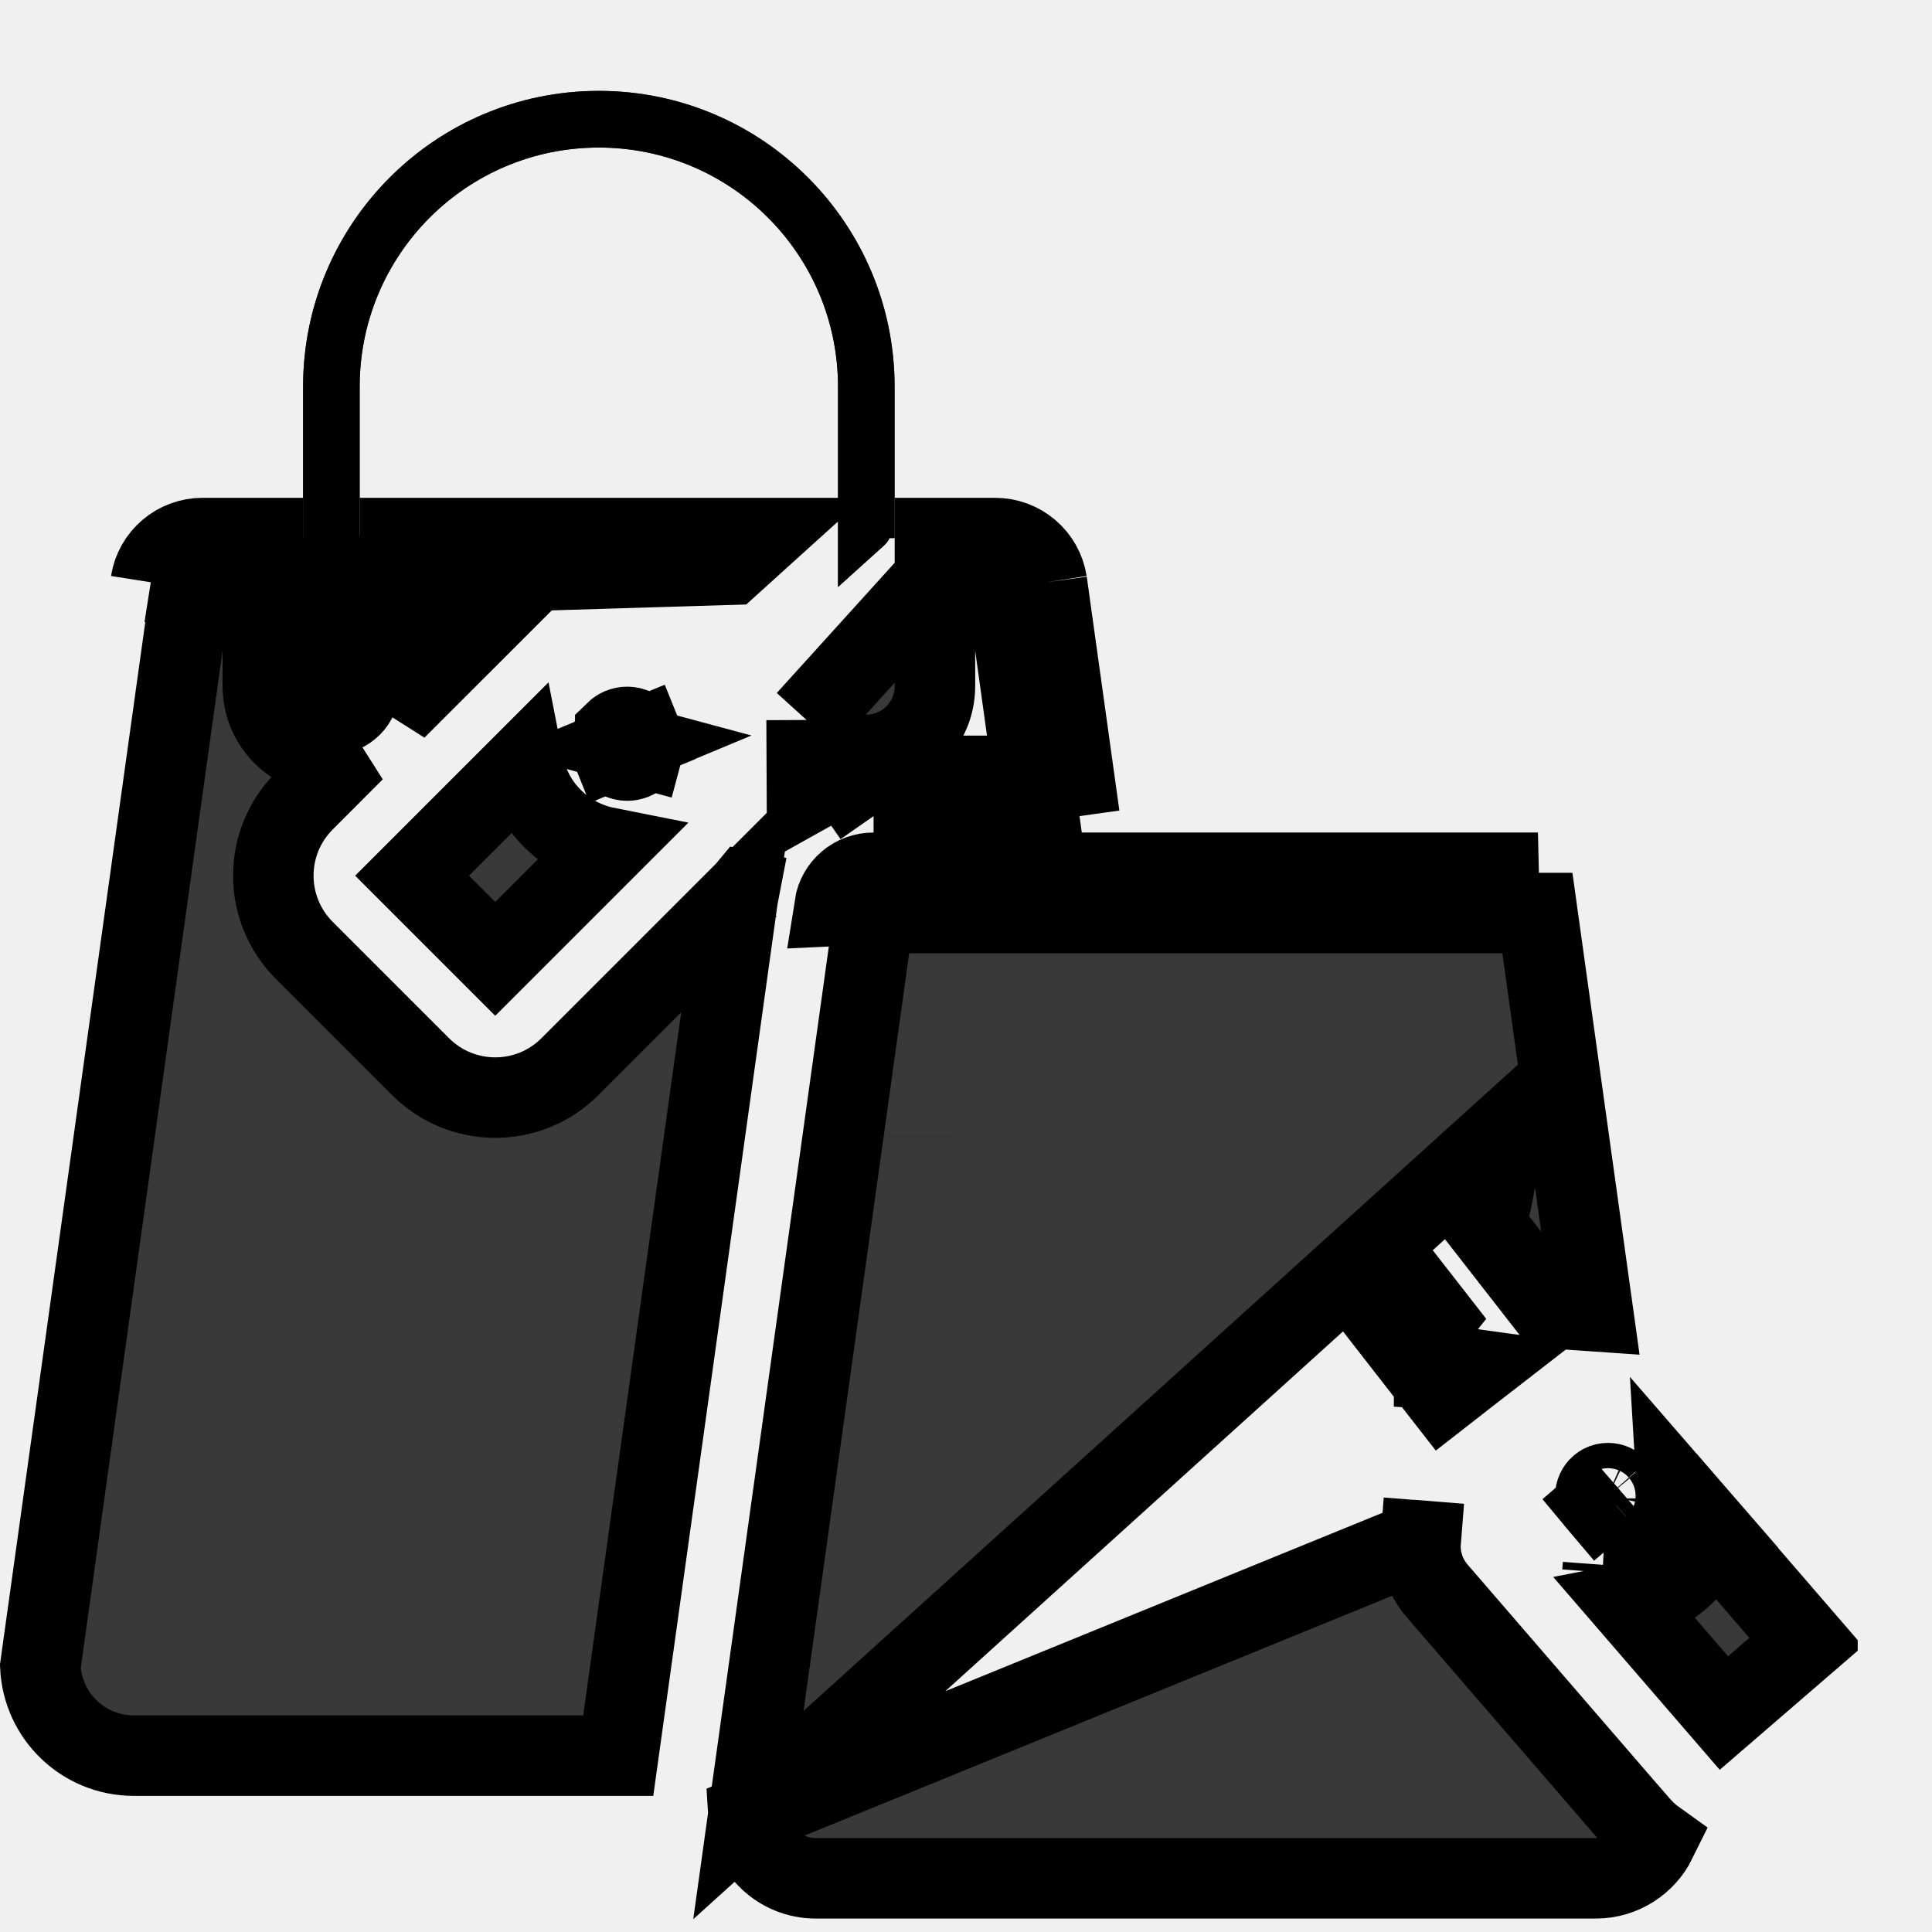
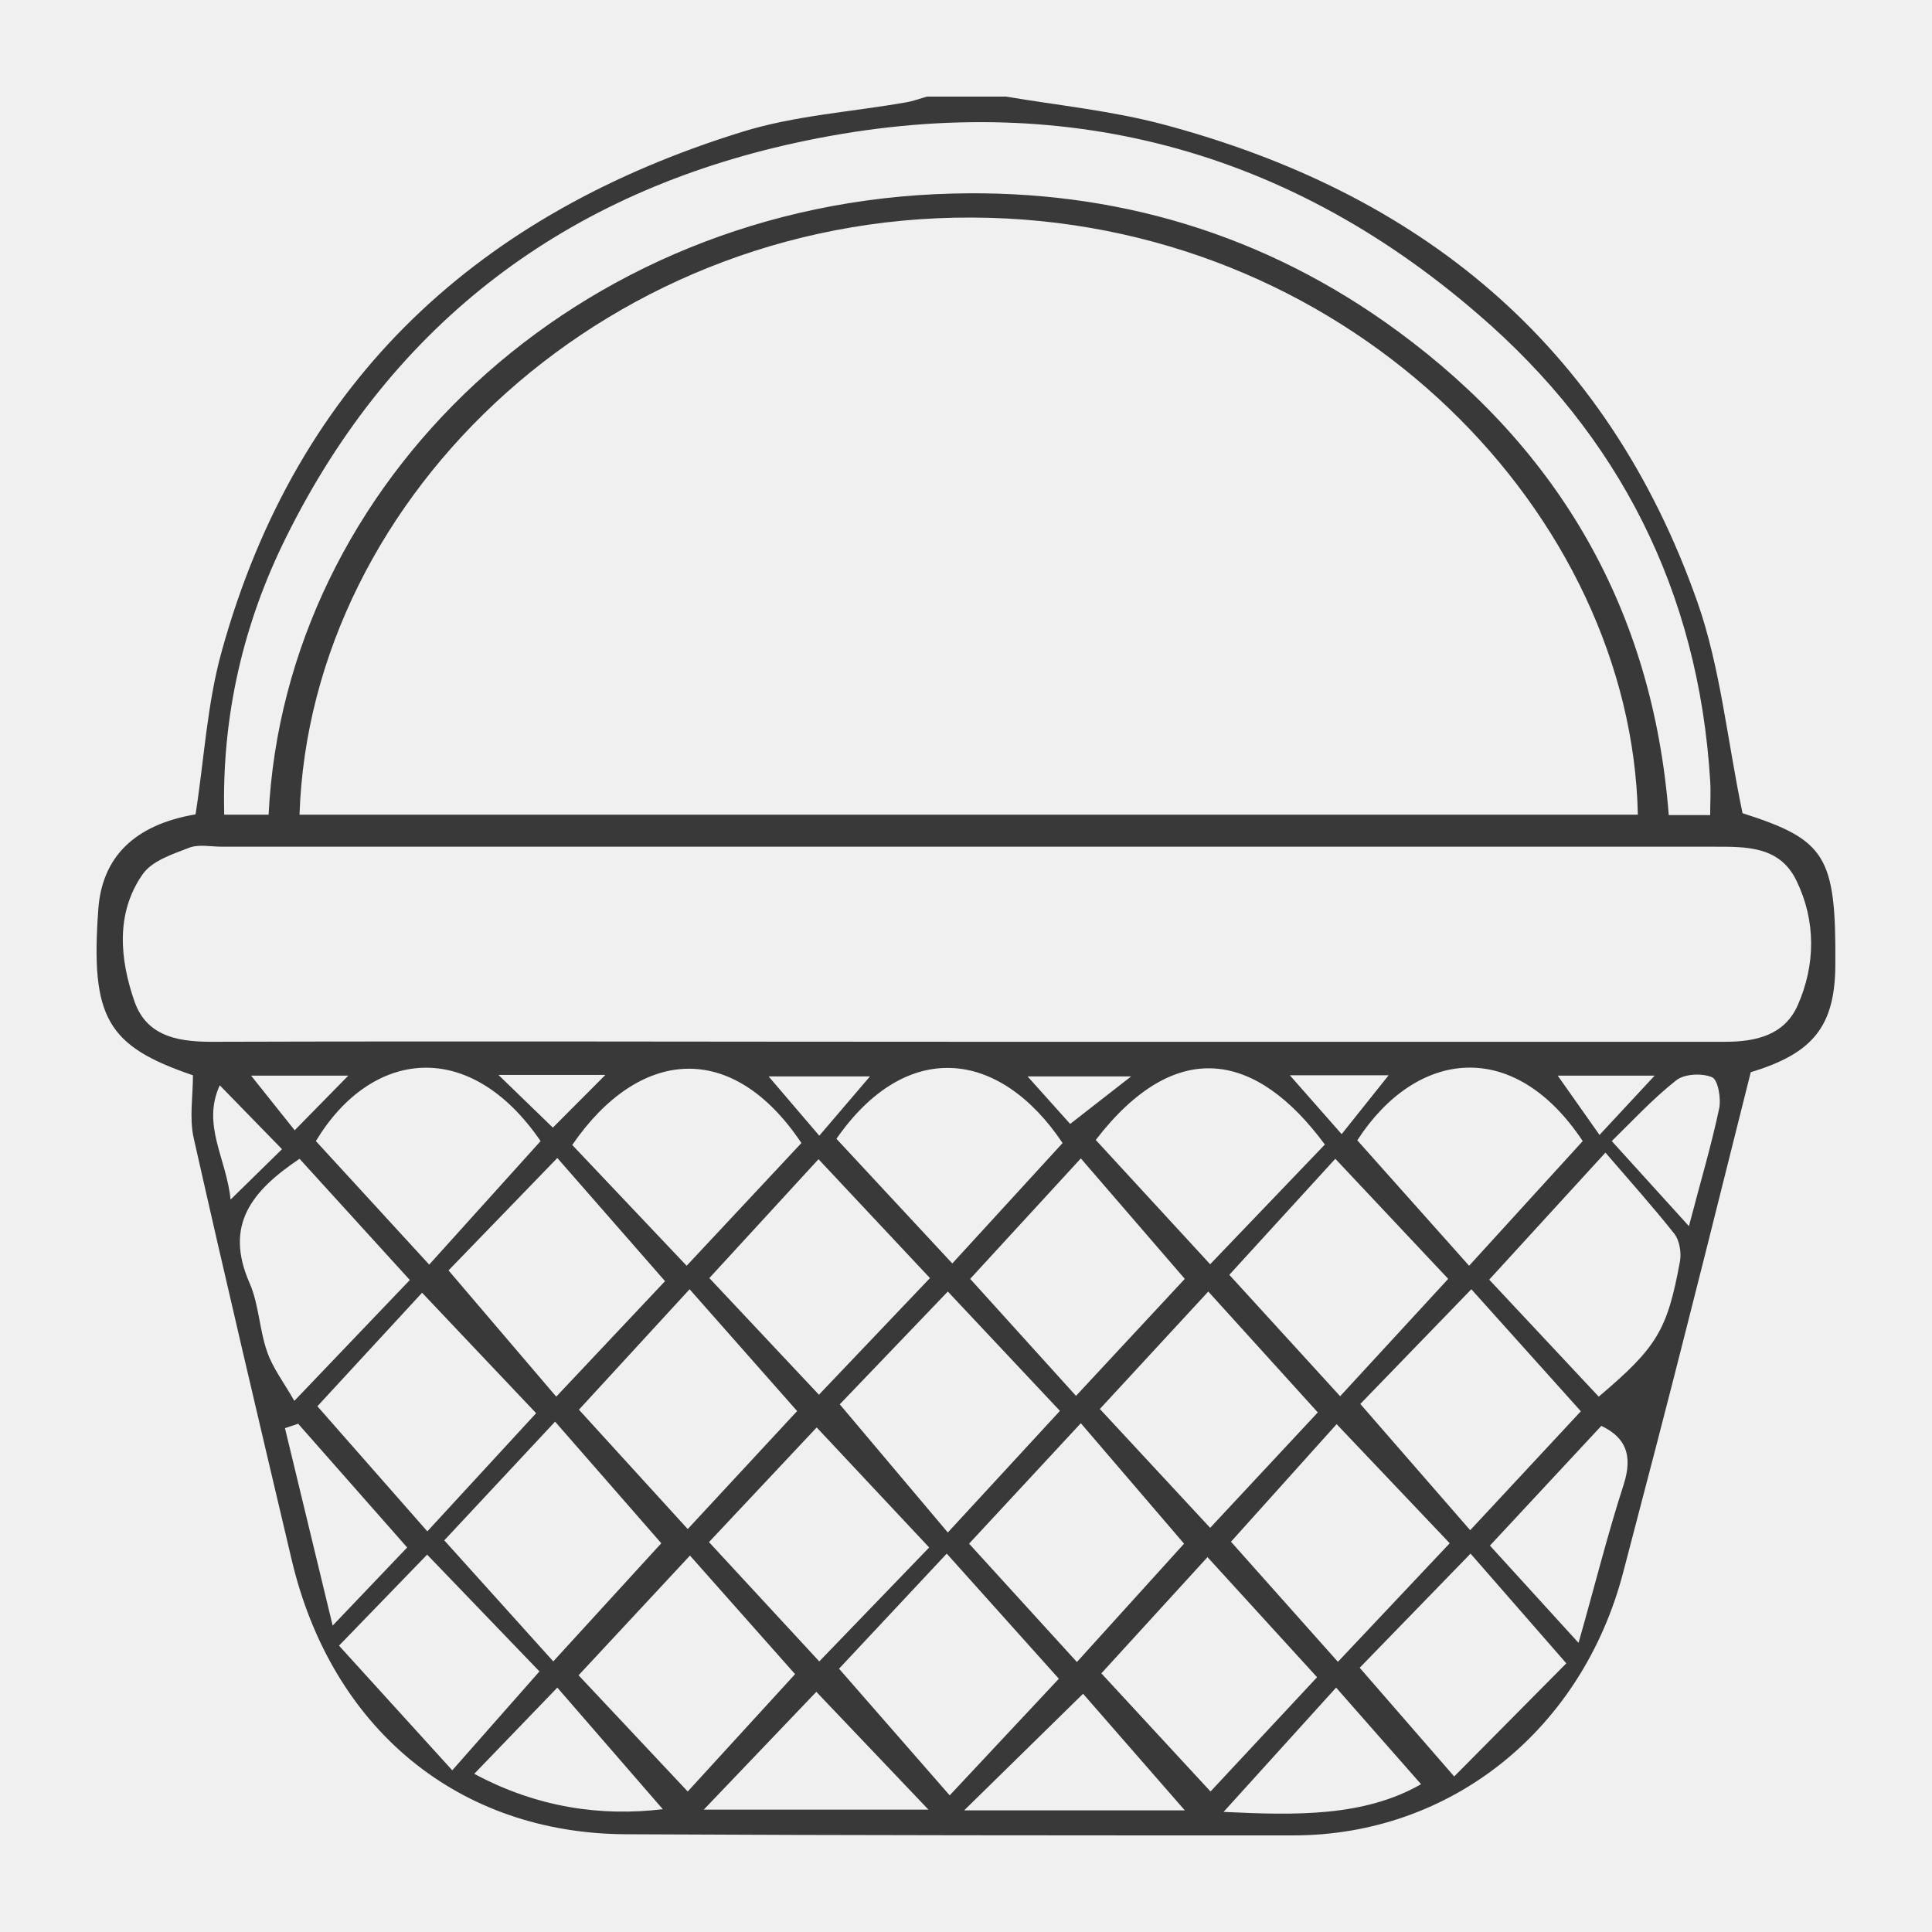
- <svg xmlns="http://www.w3.org/2000/svg" width="24" height="24" viewBox="0 0 24 24" fill="none">
-   <g clip-path="url(#clip0_504_1120)">
-     <mask id="path-1-inside-1_504_1120" fill="white">
-       <path d="M4.468 4.804C4.468 3.163 5.798 1.833 7.439 1.833C9.08 1.833 10.41 3.163 10.41 4.804V7.292L10.984 6.774C11.012 6.748 11.034 6.718 11.051 6.684H11.113V4.804C11.113 2.775 9.468 1.129 7.439 1.129C5.41 1.129 3.765 2.775 3.765 4.804V6.684H4.468V4.804Z" />
-     </mask>
-     <path d="M4.468 4.804C4.468 3.163 5.798 1.833 7.439 1.833C9.08 1.833 10.41 3.163 10.41 4.804V7.292L10.984 6.774C11.012 6.748 11.034 6.718 11.051 6.684H11.113V4.804C11.113 2.775 9.468 1.129 7.439 1.129C5.41 1.129 3.765 2.775 3.765 4.804V6.684H4.468V4.804Z" fill="#393939" />
-     <path d="M10.41 7.292H9.41V9.542L11.08 8.034L10.41 7.292ZM10.984 6.774L11.654 7.516L11.659 7.511L10.984 6.774ZM11.051 6.684V5.684H10.426L10.152 6.245L11.051 6.684ZM11.113 6.684V7.684H12.113V6.684H11.113ZM3.765 6.684H2.765V7.684H3.765V6.684ZM4.468 6.684V7.684H5.468V6.684H4.468ZM5.468 4.804C5.468 3.715 6.351 2.833 7.439 2.833V0.833C5.246 0.833 3.468 2.611 3.468 4.804H5.468ZM7.439 2.833C8.527 2.833 9.41 3.715 9.41 4.804H11.41C11.41 2.611 9.632 0.833 7.439 0.833V2.833ZM9.41 4.804V7.292H11.41V4.804H9.41ZM11.08 8.034L11.654 7.516L10.314 6.031L9.74 6.55L11.08 8.034ZM11.659 7.511C11.779 7.401 11.878 7.27 11.95 7.123L10.152 6.245C10.191 6.165 10.244 6.095 10.309 6.036L11.659 7.511ZM11.051 7.684H11.113V5.684H11.051V7.684ZM12.113 6.684V4.804H10.113V6.684H12.113ZM12.113 4.804C12.113 2.222 10.021 0.129 7.439 0.129V2.129C8.916 2.129 10.113 3.327 10.113 4.804H12.113ZM7.439 0.129C4.857 0.129 2.765 2.222 2.765 4.804H4.765C4.765 3.327 5.962 2.129 7.439 2.129V0.129ZM2.765 4.804V6.684H4.765V4.804H2.765ZM3.765 7.684H4.468V5.684H3.765V7.684ZM5.468 6.684V4.804H3.468V6.684H5.468Z" fill="black" mask="url(#path-1-inside-1_504_1120)" />
-     <mask id="path-3-inside-2_504_1120" fill="white">
-       <path d="M17.304 15.135C17.15 15.255 17.123 15.476 17.242 15.629L17.509 15.971C17.66 15.766 17.785 15.542 17.883 15.306L17.797 15.197C17.678 15.043 17.457 15.016 17.304 15.135Z" />
-     </mask>
-     <path d="M17.304 15.135C17.15 15.255 17.123 15.476 17.242 15.629L17.509 15.971C17.66 15.766 17.785 15.542 17.883 15.306L17.797 15.197C17.678 15.043 17.457 15.016 17.304 15.135Z" fill="#393939" />
-     <path d="M17.242 15.629L16.453 16.243L16.453 16.243L17.242 15.629ZM17.509 15.971L16.72 16.585L17.531 17.628L18.314 16.564L17.509 15.971ZM17.883 15.306L18.807 15.686L19.028 15.15L18.672 14.692L17.883 15.306ZM17.797 15.197L18.587 14.583L18.587 14.582L17.797 15.197ZM16.689 14.346C16.1 14.805 15.995 15.654 16.453 16.243L18.031 15.015C18.251 15.297 18.201 15.704 17.918 15.924L16.689 14.346ZM16.453 16.243L16.72 16.585L18.298 15.357L18.031 15.015L16.453 16.243ZM18.314 16.564C18.514 16.293 18.679 15.998 18.807 15.686L16.958 14.926C16.892 15.086 16.806 15.239 16.703 15.379L18.314 16.564ZM18.672 14.692L18.587 14.583L17.008 15.81L17.093 15.92L18.672 14.692ZM18.587 14.582C18.128 13.993 17.279 13.888 16.69 14.346L17.917 15.925C17.635 16.144 17.228 16.094 17.008 15.811L18.587 14.582Z" fill="black" mask="url(#path-3-inside-2_504_1120)" />
-     <path d="M7.985 9.159L7.791 9.239L7.791 9.239L7.791 9.239L7.993 9.294C8.005 9.25 8.003 9.203 7.985 9.159ZM7.985 9.159L7.792 9.239L7.791 9.239L7.791 9.239L7.791 9.239L7.791 9.239L7.791 9.239L7.589 9.185L7.79 9.239L7.598 9.319C7.581 9.277 7.577 9.231 7.589 9.185C7.599 9.149 7.618 9.117 7.643 9.092C7.643 9.092 7.643 9.092 7.643 9.091C7.682 9.053 7.734 9.03 7.791 9.03C7.829 9.03 7.865 9.04 7.896 9.058C7.896 9.058 7.896 9.058 7.896 9.058C7.935 9.081 7.967 9.116 7.985 9.159ZM7.791 9.239L7.791 9.24L7.791 9.24L7.791 9.24L7.993 9.294C7.984 9.328 7.966 9.361 7.939 9.387C7.899 9.428 7.845 9.448 7.791 9.448C7.755 9.448 7.719 9.439 7.687 9.42C7.646 9.397 7.615 9.361 7.598 9.32L7.791 9.24L7.791 9.24L7.791 9.239Z" fill="#393939" stroke="black" />
-     <path d="M3.265 7.184V6.684H2.518C2.197 6.683 1.923 6.916 1.873 7.233M3.265 7.184H2.518H2.516V7.184C2.443 7.184 2.38 7.236 2.368 7.308M3.265 7.184V8.525C3.265 8.996 3.646 9.377 4.116 9.377C4.216 9.377 4.312 9.36 4.401 9.328L3.78 9.95L3.78 9.95C3.267 10.462 3.267 11.293 3.78 11.806C3.78 11.806 3.78 11.806 3.78 11.806L5.224 13.25C5.737 13.763 6.568 13.763 7.08 13.25L9.163 11.167L7.68 21.809H1.659C1.037 21.808 0.529 21.318 0.501 20.701L2.368 7.308M3.265 7.184H3.765V8.525C3.765 8.72 3.922 8.877 4.116 8.877C4.311 8.877 4.468 8.72 4.468 8.525V7.184H4.968M2.368 7.308L2.369 7.302L1.873 7.233M2.368 7.308C2.368 7.309 2.367 7.31 2.367 7.311L1.873 7.233M1.873 7.233L9.071 7.015L9.437 6.684H4.968V7.184M4.968 7.184V8.525C4.968 8.625 4.951 8.721 4.919 8.81L6.49 7.24L6.496 7.234L6.496 7.234C6.514 7.216 6.533 7.2 6.552 7.184H4.968ZM10.02 8.944L10.024 9.852C10.271 9.714 10.554 9.637 10.853 9.638M10.02 8.944L10.852 10.138M10.02 8.944C10.166 9.203 10.444 9.377 10.762 9.377C11.232 9.377 11.614 8.996 11.614 8.525V7.184M10.02 8.944L11.614 7.184M10.853 9.638C10.853 9.638 10.853 9.638 10.854 9.638L10.852 10.138M10.853 9.638H10.852V10.138M10.853 9.638H12.835M10.852 10.138H12.905L12.835 9.638M12.835 9.638H13.34L13.41 10.138L13.005 7.233M12.835 9.638L12.511 7.308M12.511 7.308C12.511 7.309 12.511 7.31 12.511 7.311L13.005 7.233M12.511 7.308L12.51 7.302L13.005 7.233M12.511 7.308C12.498 7.236 12.435 7.184 12.361 7.184L12.36 7.184L11.614 7.184M13.005 7.233C12.955 6.916 12.681 6.683 12.36 6.684H11.614V7.184M9.671 11.148L9.264 11.066L9.259 11.072L9.671 11.148Z" fill="#393939" stroke="black" />
-     <path d="M5.119 10.878L6.503 9.494C6.551 9.74 6.671 9.976 6.862 10.167C7.054 10.358 7.289 10.478 7.536 10.527L6.152 11.911L5.119 10.878Z" fill="#393939" stroke="black" />
-     <path d="M9.297 22.547L10.859 11.342H19.098L19.787 16.287L19.251 16.25L18.446 15.217C18.559 14.861 18.617 14.49 18.617 14.116V14.116L9.297 22.547ZM9.297 22.547C9.323 22.986 9.687 23.332 10.131 23.333H19.826C20.154 23.332 20.44 23.142 20.577 22.863C20.493 22.803 20.417 22.732 20.349 22.653C20.349 22.653 20.348 22.653 20.348 22.652L17.853 19.763C17.704 19.591 17.63 19.367 17.648 19.14L17.648 19.14L18.147 19.179L17.648 19.139L9.297 22.547ZM18.286 17.035L17.923 17.318L17.803 17.164L17.815 17M18.286 17.035L18.314 17.037L18.286 17.035M18.286 17.035L17.815 17.005C17.815 17.003 17.815 17.002 17.815 17M18.286 17.035L18.286 17.035M18.286 17.035L18.317 17.011L17.822 16.943L17.822 16.944L17.82 16.954C17.819 16.963 17.817 16.98 17.815 17M18.286 17.035L17.816 16.998L17.815 17M19.105 10.842H10.851C10.61 10.841 10.404 11.016 10.367 11.254L19.105 10.842ZM17.826 16.38L17.508 15.972C17.407 16.11 17.295 16.239 17.175 16.357L17.484 16.754C17.605 16.638 17.72 16.513 17.826 16.38ZM11.34 14.116C11.34 14.117 11.34 14.117 11.34 14.117V14.116Z" fill="#393939" stroke="black" />
-     <path d="M20.094 18.478C20.127 18.517 20.139 18.567 20.129 18.614C20.129 18.614 20.129 18.615 20.129 18.615C20.124 18.636 20.115 18.657 20.101 18.675C20.071 18.715 20.024 18.738 19.977 18.738C19.976 18.738 19.976 18.738 19.975 18.738C19.953 18.738 19.931 18.733 19.91 18.724C19.889 18.714 19.871 18.7 19.857 18.683L19.975 18.581L19.975 18.581L19.975 18.581L19.975 18.581L19.975 18.581M20.094 18.478C20.079 18.461 20.061 18.447 20.04 18.438C20.02 18.429 19.998 18.424 19.975 18.424C19.924 18.424 19.879 18.448 19.85 18.487C19.85 18.487 19.85 18.487 19.85 18.487C19.837 18.504 19.827 18.525 19.822 18.548C19.811 18.597 19.825 18.647 19.856 18.683L19.975 18.581L19.975 18.581L19.975 18.581L19.975 18.581L19.975 18.581L19.975 18.581M20.094 18.478L19.976 18.58L19.975 18.581L19.975 18.581M20.094 18.478L19.976 18.58L19.975 18.581M19.975 18.581L19.975 18.581M19.975 18.581L19.975 18.581M19.975 18.581L19.975 18.581" fill="#393939" stroke="black" />
-     <path d="M19.977 19.442C20.427 19.441 20.801 19.093 20.834 18.644C20.836 18.61 20.837 18.577 20.835 18.544L20.927 18.65L20.834 18.644L20.927 18.65L21.259 19.034M19.977 19.442L21.259 19.034M19.977 19.442C19.955 19.442 19.934 19.441 19.913 19.439M19.977 19.442L19.913 19.439M21.259 19.034C21.099 19.485 20.711 19.824 20.237 19.916L21.415 21.28L22.437 20.398L21.259 19.034ZM19.913 19.439L19.906 19.533L19.913 19.439Z" fill="#393939" stroke="black" />
-   </g>
-   <defs>
-     <clipPath id="clip0_504_1120">
-       <rect width="23.077" height="23.077" fill="white" transform="translate(0 0.923096)" />
-     </clipPath>
-   </defs>
+ <svg xmlns="http://www.w3.org/2000/svg" width="25" height="25" viewBox="0 0 32 32" fill="none">
+   <path d="M16.662 1.6C17.532 1.746 18.414 1.835 19.26 2.059C23.475 3.18 26.598 5.66 28.116 9.976C28.498 11.066 28.609 12.264 28.862 13.469C30.239 13.909 30.411 14.177 30.399 15.961C30.399 17 30.029 17.447 28.998 17.759C28.646 19.155 28.313 20.506 27.968 21.858C27.616 23.254 27.252 24.643 26.888 26.033C26.209 28.647 24.036 30.4 21.42 30.4C17.735 30.4 14.051 30.4 10.367 30.381C7.59 30.368 5.492 28.634 4.831 25.835C4.282 23.509 3.733 21.182 3.208 18.849C3.134 18.517 3.196 18.161 3.196 17.81C1.77 17.326 1.499 16.854 1.628 15.063C1.69 14.189 2.233 13.66 3.239 13.488C3.381 12.583 3.43 11.659 3.671 10.792C4.936 6.228 7.991 3.518 12.286 2.186C13.163 1.912 14.101 1.855 15.008 1.695C15.125 1.676 15.242 1.631 15.353 1.6H16.662ZM27.128 13.494C27.023 8.548 22.457 3.78 16.396 3.608C10.126 3.429 5.134 8.204 4.961 13.494H27.134H27.128ZM16.008 17.255C17.057 17.255 18.112 17.255 19.161 17.255C22.302 17.255 25.437 17.255 28.578 17.255C29.091 17.255 29.56 17.141 29.776 16.65C30.072 15.98 30.078 15.254 29.757 14.591C29.48 14.011 28.924 14.024 28.381 14.024C20.142 14.024 11.91 14.024 3.671 14.024C3.492 14.024 3.288 13.979 3.128 14.043C2.85 14.151 2.511 14.259 2.357 14.489C1.912 15.133 1.986 15.891 2.227 16.586C2.443 17.204 3.017 17.262 3.597 17.255C7.732 17.243 11.867 17.255 16.008 17.255ZM28.326 13.501C28.326 13.297 28.338 13.112 28.326 12.934C28.134 9.784 26.807 7.209 24.493 5.214C21.191 2.352 17.359 1.453 13.181 2.365C9.41 3.187 6.516 5.31 4.739 8.898C4.029 10.326 3.671 11.863 3.714 13.494H4.449C4.72 8.012 9.534 3.359 15.779 3.206C18.457 3.136 20.951 3.869 23.154 5.488C25.826 7.451 27.375 10.103 27.64 13.501H28.319H28.326ZM21.815 27.78L20 25.791L18.242 27.716L20.05 29.673L21.815 27.78ZM21.827 23.394L20.013 21.392L18.217 23.337L20.044 25.306L21.827 23.394ZM5.257 23.292L7.078 25.364L8.88 23.407L6.991 21.412L5.257 23.292ZM22.142 23.585L20.389 25.536L22.16 27.525L24.012 25.561L22.142 23.592V23.585ZM13.57 27.518L15.39 25.631L13.527 23.643L11.743 25.542L13.576 27.525L13.57 27.518ZM13.557 19.2L11.749 21.169L13.564 23.101L15.403 21.169L13.557 19.2ZM20.364 21.118L22.197 23.126L23.987 21.182L22.117 19.193L20.364 21.112V21.118ZM17.556 23.369L15.699 21.392L13.909 23.26L15.699 25.383L17.55 23.375L17.556 23.369ZM11.015 21.22L9.231 19.18L7.429 21.042L9.213 23.133L11.015 21.22ZM17.538 27.805L15.681 25.733L13.897 27.639L15.73 29.737L17.538 27.805ZM7.362 25.517L9.164 27.518L10.953 25.561L9.194 23.547L7.355 25.517H7.362ZM11.428 25.765L9.583 27.748L11.391 29.673L13.169 27.729L11.428 25.765ZM17.84 27.525L19.612 25.568L17.902 23.573L16.051 25.568L17.834 27.525H17.84ZM13.206 23.375L11.422 21.354L9.589 23.349L11.391 25.326L13.2 23.375H13.206ZM17.822 23.12L19.624 21.182L17.902 19.187L16.069 21.182L17.822 23.12ZM24.37 21.354L22.531 23.254L24.351 25.345L26.184 23.375L24.37 21.354ZM26.48 23.133C27.443 22.317 27.616 22.036 27.826 20.889C27.85 20.749 27.819 20.545 27.733 20.436C27.369 19.977 26.98 19.544 26.591 19.091L24.666 21.195L26.48 23.133ZM18.149 18.881L20.044 20.94L21.944 18.957C20.809 17.421 19.476 17.16 18.149 18.881ZM13.854 18.862L15.773 20.927L17.6 18.932C16.551 17.37 15.008 17.204 13.854 18.862ZM7.109 20.946L8.954 18.9C7.775 17.179 6.146 17.383 5.232 18.9L7.109 20.946ZM24.333 20.965L26.215 18.9C25.073 17.179 23.456 17.383 22.481 18.887L24.333 20.965ZM11.373 20.965L13.274 18.932C12.126 17.217 10.583 17.357 9.478 18.964L11.373 20.965ZM22.524 27.627L24.086 29.424L25.943 27.55L24.357 25.733L22.524 27.62V27.627ZM4.961 19.193C4.177 19.722 3.708 20.283 4.134 21.252C4.288 21.603 4.294 22.017 4.424 22.387C4.517 22.661 4.702 22.897 4.875 23.203L6.788 21.201L4.961 19.193ZM7.078 25.746L5.615 27.257L7.491 29.322L8.935 27.684L7.078 25.753V25.746ZM19.624 29.985L17.939 28.054L15.97 29.985H19.624ZM26.147 27.206C26.419 26.25 26.628 25.408 26.894 24.586C27.048 24.102 26.925 23.808 26.523 23.617L24.678 25.6L26.141 27.206H26.147ZM15.378 29.973L13.521 28.022L11.657 29.973H15.378ZM20.272 30.011C21.457 30.068 22.592 30.094 23.537 29.552L22.13 27.952L20.266 30.011H20.272ZM7.855 29.38C8.911 29.947 9.972 30.087 10.978 29.966L9.231 27.952L7.855 29.38ZM4.93 23.585L4.72 23.655L5.51 26.925L6.744 25.631L4.936 23.579L4.93 23.585ZM27.974 20.309C28.165 19.576 28.344 18.977 28.474 18.364C28.511 18.199 28.455 17.88 28.356 17.842C28.19 17.772 27.9 17.785 27.764 17.893C27.375 18.199 27.029 18.575 26.696 18.9L27.974 20.309ZM4.671 19.034L3.64 17.976C3.338 18.632 3.751 19.187 3.819 19.869L4.671 19.034ZM27.406 17.816H25.801L26.493 18.798L27.406 17.816ZM21.364 17.81L22.222 18.785L23 17.81H21.364ZM14.409 17.829H12.731L13.57 18.811L14.409 17.829ZM8.256 17.804L9.157 18.677L10.027 17.804H8.263H8.256ZM4.159 17.816L4.881 18.721L5.769 17.816H4.159ZM17.729 18.613L18.735 17.829H17.02L17.723 18.613H17.729Z" fill="#393939" />
</svg>
